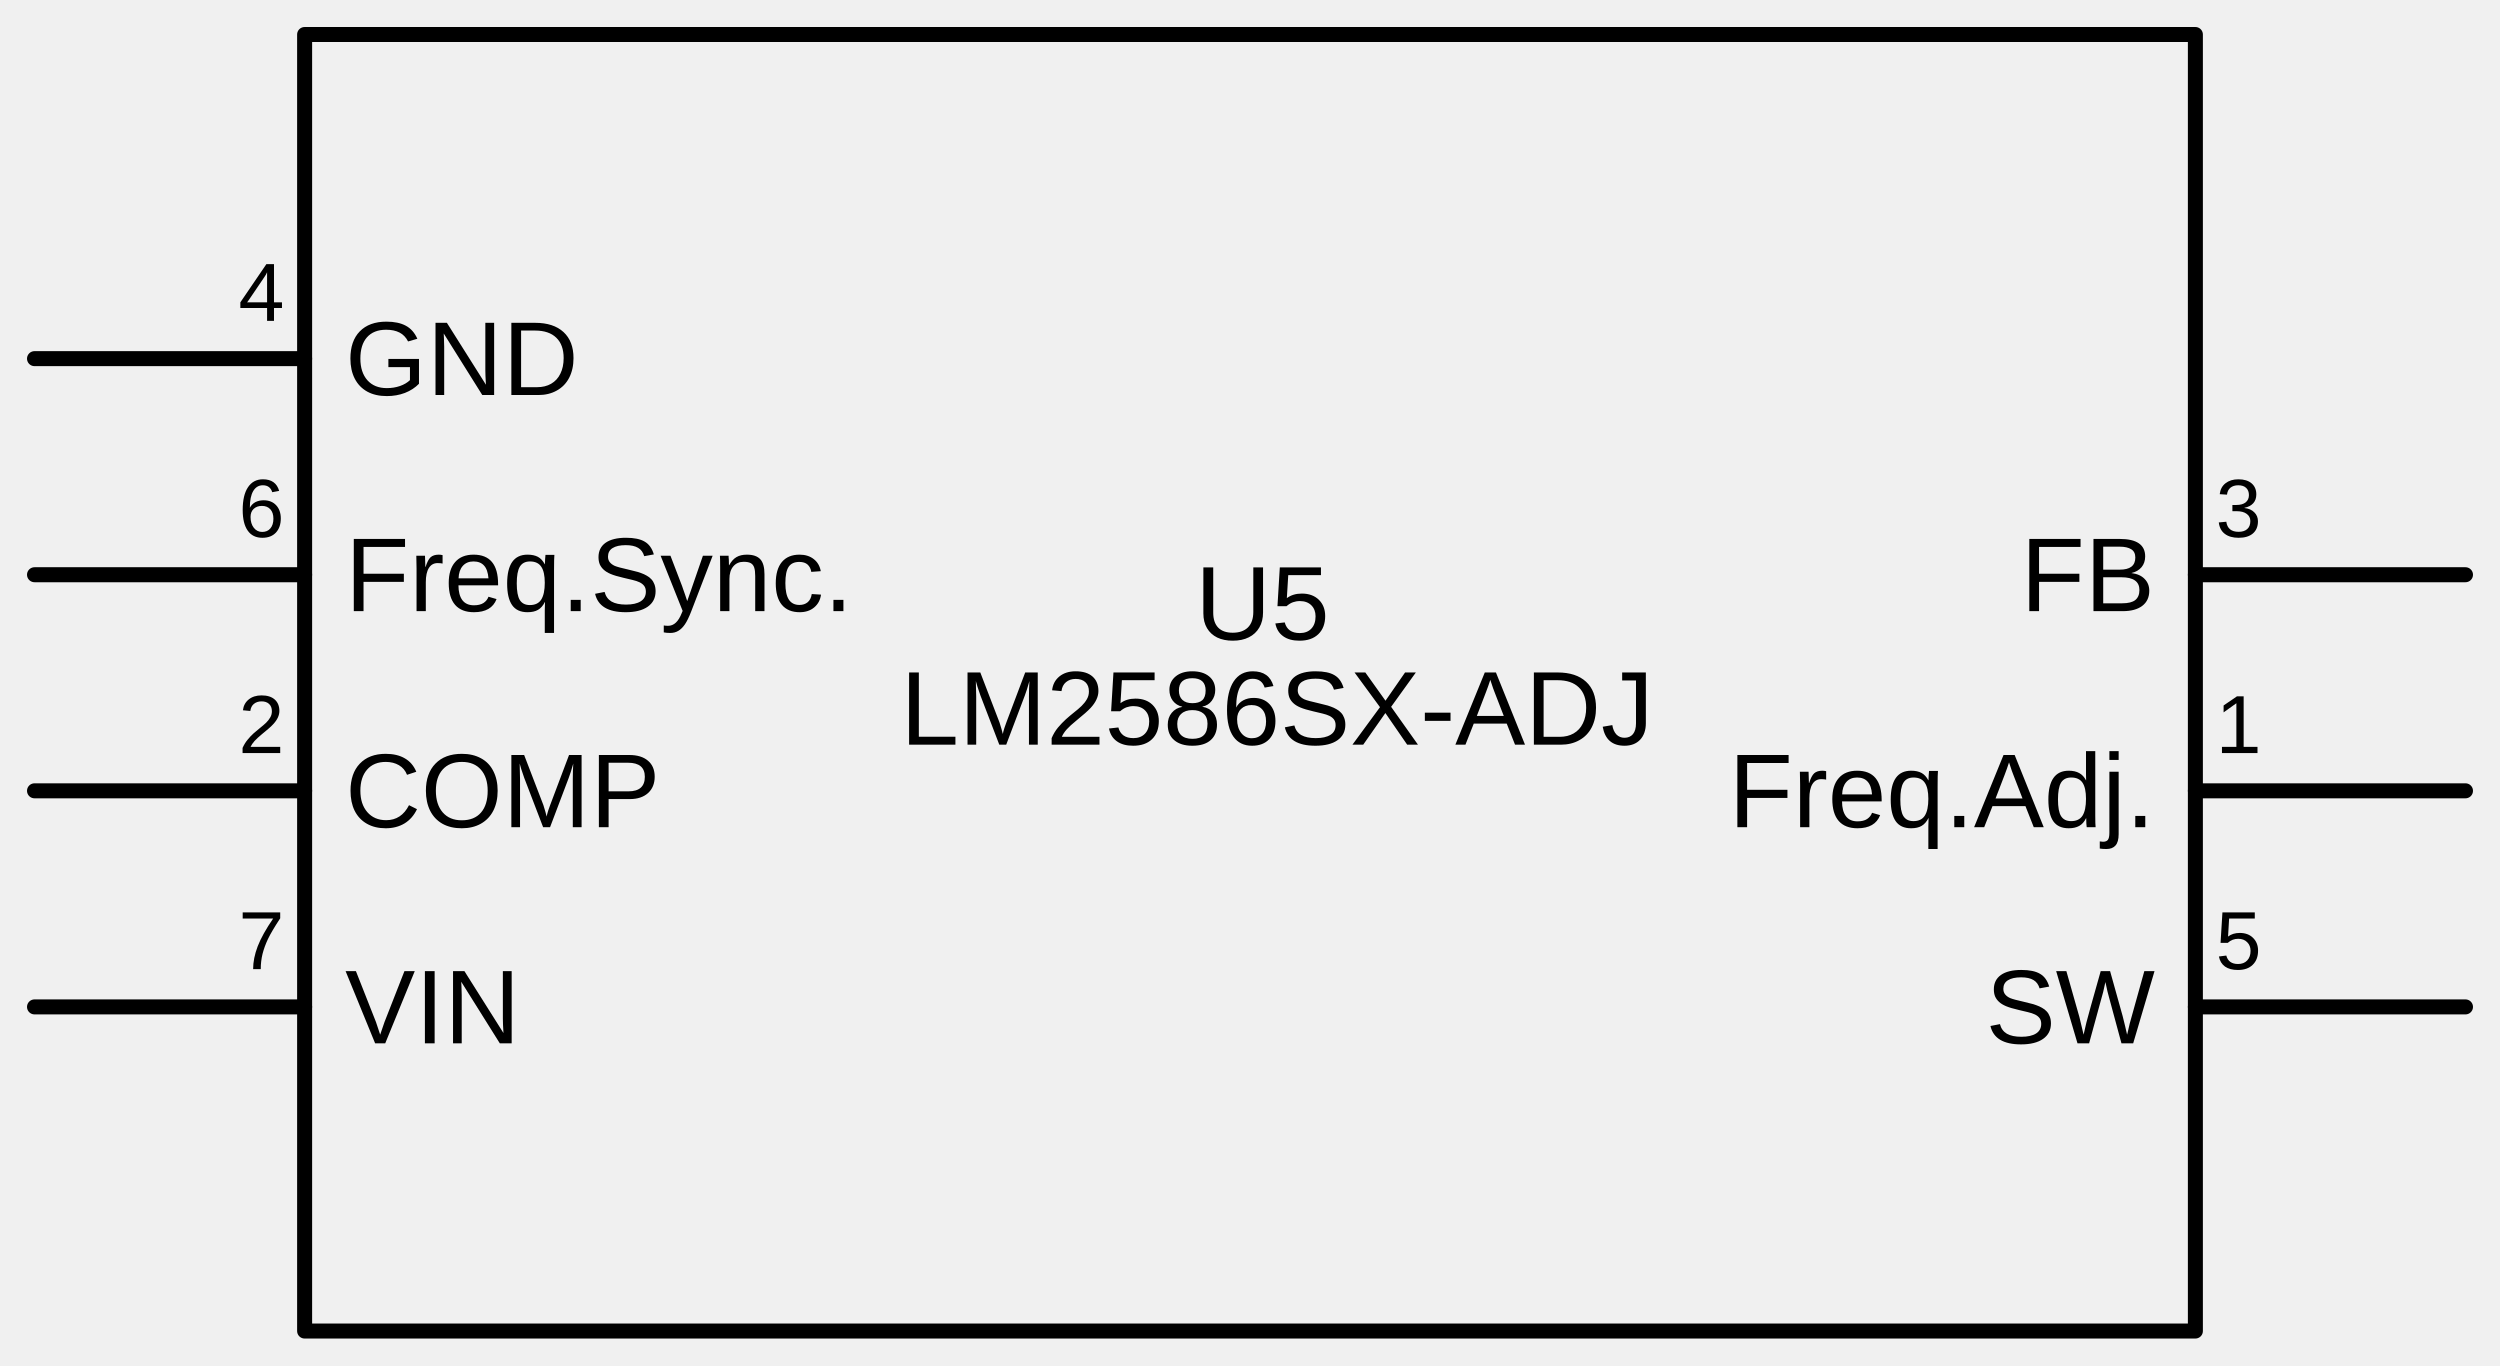
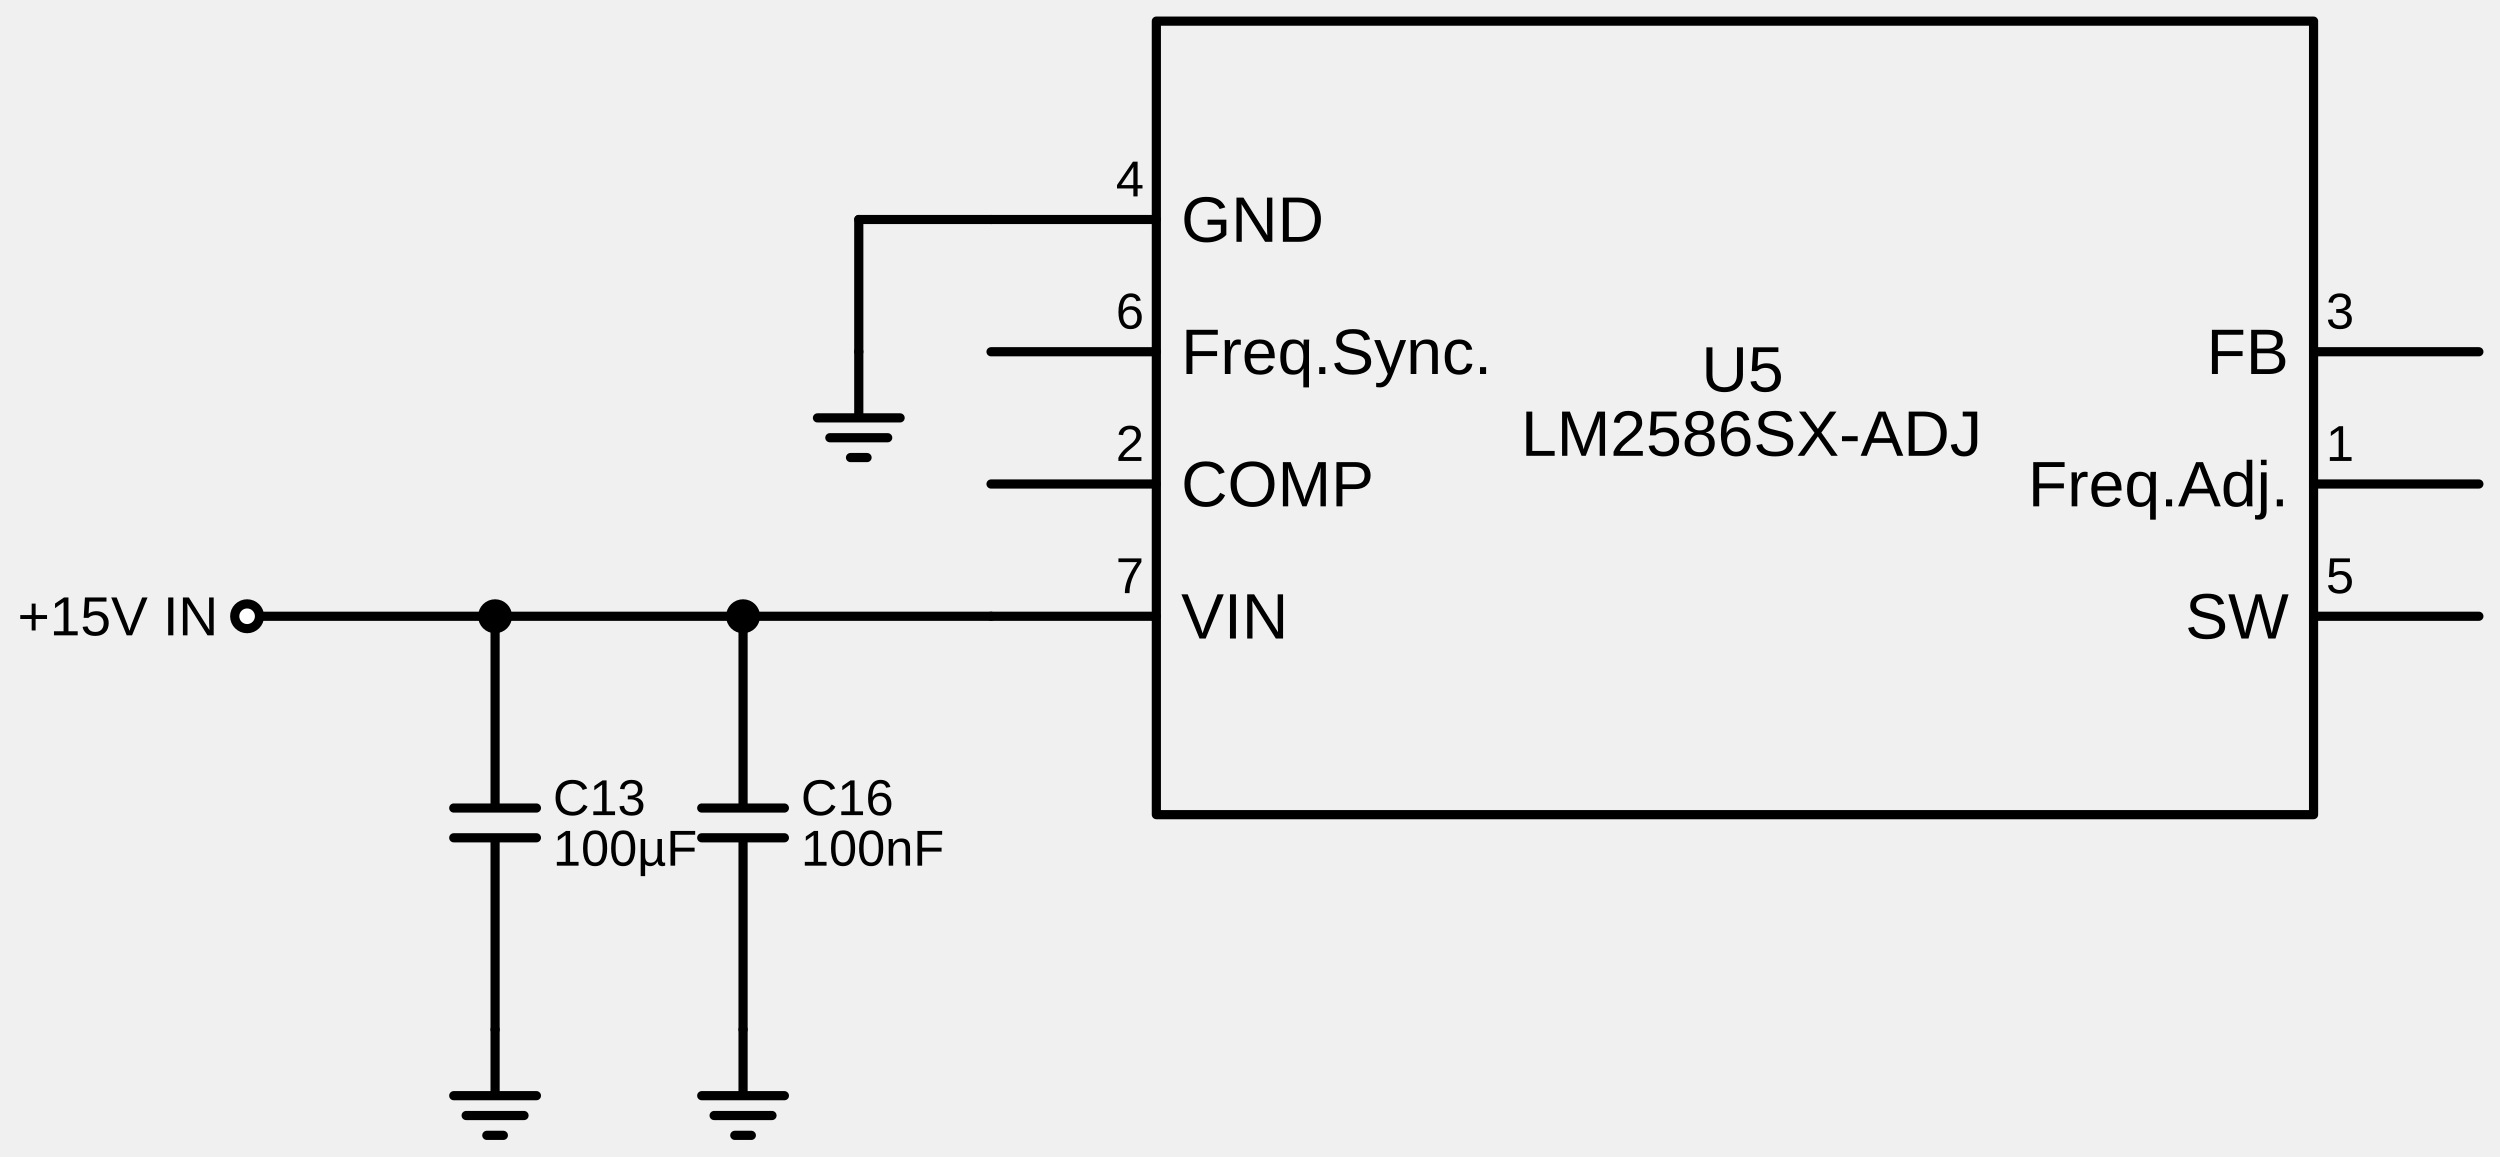
- <svg xmlns="http://www.w3.org/2000/svg" xml:lang="en" height="182pt" width="333.2pt" viewBox="-40.6 -177.4 333.2 182">
-   <path d="M 0.0,-0.0 L 252.0,-0.0 L 252.0,-172.8 L 0.0,-172.8 L 0.0,-0.0" style="stroke:black;fill:none;stroke-width:2.0;stroke-dasharray:-;stroke-linecap:round;stroke-linejoin:round;" />
-   <path d="M 0.0,-43.2 L -36.0,-43.2" style="stroke:black;fill:none;stroke-width:2.0;stroke-dasharray:-;stroke-linecap:round;stroke-linejoin:round;" />
-   <path d="M 0.0,-72.0 L -36.0,-72.0" style="stroke:black;fill:none;stroke-width:2.0;stroke-dasharray:-;stroke-linecap:round;stroke-linejoin:round;" />
-   <path d="M 0.0,-100.8 L -36.0,-100.8" style="stroke:black;fill:none;stroke-width:2.0;stroke-dasharray:-;stroke-linecap:round;stroke-linejoin:round;" />
-   <path d="M 0.0,-129.6 L -36.0,-129.6" style="stroke:black;fill:none;stroke-width:2.0;stroke-dasharray:-;stroke-linecap:round;stroke-linejoin:round;" />
-   <path d="M 252.0,-43.2 L 288.0,-43.2" style="stroke:black;fill:none;stroke-width:2.0;stroke-dasharray:-;stroke-linecap:round;stroke-linejoin:round;" />
-   <path d="M 252.0,-72.0 L 288.0,-72.0" style="stroke:black;fill:none;stroke-width:2.0;stroke-dasharray:-;stroke-linecap:round;stroke-linejoin:round;" />
-   <path d="M 252.0,-100.8 L 288.0,-100.8" style="stroke:black;fill:none;stroke-width:2.0;stroke-dasharray:-;stroke-linecap:round;stroke-linejoin:round;" />
-   <text x="-2.7" y="-56.9" dominant-baseline="ideographic" fill="black" font-size="11" font-family="Arial" text-anchor="end">
-     <tspan x="-2.7" dy="11">7</tspan>
+ <svg xmlns="http://www.w3.org/2000/svg" xml:lang="en" height="251.84pt" width="544.412pt" viewBox="-53.812 -134.2 544.412 251.84">
+   <path d="M 0.0,-0.0 L 27.0,-0.0 L 54.0,-0.0" style="stroke:black;fill:none;stroke-width:2.0;stroke-dasharray:-;stroke-linecap:round;stroke-linejoin:round;" />
+   <path d="M 54.0,-0.0 L 54,41.76 M 63,41.76 L 45,41.76 M 63,48.24 L 45,48.24 M 54,48.24 L 54,90.0" style="stroke:black;fill:none;stroke-width:2.0;stroke-dasharray:-;stroke-linecap:round;stroke-linejoin:round;" />
+   <path d="M 54,90.0 L 54,104.4 L 45,104.4 L 63,104.4 M 47.7,108.72 L 60.3,108.72 M 52.2,113.04 L 55.8,113.04" style="stroke:black;fill:none;stroke-width:2.0;stroke-dasharray:-;stroke-linecap:round;stroke-linejoin:round;" />
+   <path d="M 54.0,-0.0 L 81.0,-0.0 L 108.0,-0.0" style="stroke:black;fill:none;stroke-width:2.0;stroke-dasharray:-;stroke-linecap:round;stroke-linejoin:round;" />
+   <path d="M 108.0,-0.0 L 108.0,41.76 M 117.0,41.76 L 99.0,41.76 M 117,48.24 L 99.0,48.24 M 108,48.24 L 108,90.0" style="stroke:black;fill:none;stroke-width:2.0;stroke-dasharray:-;stroke-linecap:round;stroke-linejoin:round;" />
+   <path d="M 108,90.0 L 108,104.4 L 99,104.4 L 117,104.4 M 101.7,108.72 L 114.3,108.72 M 106.2,113.04 L 109.8,113.04" style="stroke:black;fill:none;stroke-width:2.0;stroke-dasharray:-;stroke-linecap:round;stroke-linejoin:round;" />
+   <path d="M 108.0,-0.0 L 135.0,-0.0 L 162.0,-0.0" style="stroke:black;fill:none;stroke-width:2.0;stroke-dasharray:-;stroke-linecap:round;stroke-linejoin:round;" />
+   <path d="M 198.0,43.2 L 450.0,43.2 L 450.0,-129.6 L 198.0,-129.6 L 198.0,43.2" style="stroke:black;fill:none;stroke-width:2.0;stroke-dasharray:-;stroke-linecap:round;stroke-linejoin:round;" />
+   <path d="M 198.0,-0.0 L 162.0,-0.0" style="stroke:black;fill:none;stroke-width:2.0;stroke-dasharray:-;stroke-linecap:round;stroke-linejoin:round;" />
+   <path d="M 198.0,-28.8 L 162.0,-28.8" style="stroke:black;fill:none;stroke-width:2.0;stroke-dasharray:-;stroke-linecap:round;stroke-linejoin:round;" />
+   <path d="M 198.0,-57.6 L 162.0,-57.6" style="stroke:black;fill:none;stroke-width:2.0;stroke-dasharray:-;stroke-linecap:round;stroke-linejoin:round;" />
+   <path d="M 198.0,-86.4 L 162.0,-86.4" style="stroke:black;fill:none;stroke-width:2.0;stroke-dasharray:-;stroke-linecap:round;stroke-linejoin:round;" />
+   <path d="M 450.0,-0.0 L 486.0,-0.0" style="stroke:black;fill:none;stroke-width:2.0;stroke-dasharray:-;stroke-linecap:round;stroke-linejoin:round;" />
+   <path d="M 450.0,-28.8 L 486.0,-28.8" style="stroke:black;fill:none;stroke-width:2.0;stroke-dasharray:-;stroke-linecap:round;stroke-linejoin:round;" />
+   <path d="M 450.0,-57.6 L 486.0,-57.6" style="stroke:black;fill:none;stroke-width:2.0;stroke-dasharray:-;stroke-linecap:round;stroke-linejoin:round;" />
+   <path d="M 162.0,-86.4 L 147.6,-86.4 L 133.2,-86.4" style="stroke:black;fill:none;stroke-width:2.0;stroke-dasharray:-;stroke-linecap:round;stroke-linejoin:round;" />
+   <path d="M 133.2,-86.4 L 133.2,-72 L 133.2,-57.6" style="stroke:black;fill:none;stroke-width:2.0;stroke-dasharray:-;stroke-linecap:round;stroke-linejoin:round;" />
+   <path d="M 133.2,-57.6 L 133.2,-43.2 L 124.2,-43.2 L 142.2,-43.2 M 126.9,-38.88 L 139.5,-38.88 M 131.4,-34.56 L 135.0,-34.56" style="stroke:black;fill:none;stroke-width:2.0;stroke-dasharray:-;stroke-linecap:round;stroke-linejoin:round;" />
+   <text x="66.6" y="28.5" dominant-baseline="central" fill="black" font-size="11" font-family="Arial" text-anchor="start">
+     <tspan x="66.6" dy="11">C13</tspan>
+     <tspan x="66.6" dy="11">100µF</tspan>
  </text>
-   <text x="5.4" y="-57.2" dominant-baseline="central" fill="black" font-size="14" font-family="Arial" text-anchor="start">
-     <tspan x="5.4" dy="14">VIN</tspan>
+   <text x="120.6" y="28.5" dominant-baseline="central" fill="black" font-size="11" font-family="Arial" text-anchor="start">
+     <tspan x="120.6" dy="11">C16</tspan>
+     <tspan x="120.6" dy="11">100nF</tspan>
  </text>
-   <text x="-2.7" y="-85.7" dominant-baseline="ideographic" fill="black" font-size="11" font-family="Arial" text-anchor="end">
-     <tspan x="-2.7" dy="11">2</tspan>
+   <text x="195.3" y="-13.7" dominant-baseline="ideographic" fill="black" font-size="11" font-family="Arial" text-anchor="end">
+     <tspan x="195.3" dy="11">7</tspan>
  </text>
-   <text x="5.4" y="-86.0" dominant-baseline="central" fill="black" font-size="14" font-family="Arial" text-anchor="start">
-     <tspan x="5.4" dy="14">COMP</tspan>
+   <text x="203.4" y="-14.0" dominant-baseline="central" fill="black" font-size="14" font-family="Arial" text-anchor="start">
+     <tspan x="203.4" dy="14">VIN</tspan>
  </text>
-   <text x="-2.7" y="-114.5" dominant-baseline="ideographic" fill="black" font-size="11" font-family="Arial" text-anchor="end">
-     <tspan x="-2.7" dy="11">6</tspan>
+   <text x="195.3" y="-42.5" dominant-baseline="ideographic" fill="black" font-size="11" font-family="Arial" text-anchor="end">
+     <tspan x="195.3" dy="11">2</tspan>
  </text>
-   <text x="5.4" y="-114.8" dominant-baseline="central" fill="black" font-size="14" font-family="Arial" text-anchor="start">
-     <tspan x="5.4" dy="14">Freq.Sync.</tspan>
+   <text x="203.4" y="-42.8" dominant-baseline="central" fill="black" font-size="14" font-family="Arial" text-anchor="start">
+     <tspan x="203.4" dy="14">COMP</tspan>
  </text>
-   <text x="-2.7" y="-143.3" dominant-baseline="ideographic" fill="black" font-size="11" font-family="Arial" text-anchor="end">
-     <tspan x="-2.7" dy="11">4</tspan>
+   <text x="195.3" y="-71.3" dominant-baseline="ideographic" fill="black" font-size="11" font-family="Arial" text-anchor="end">
+     <tspan x="195.3" dy="11">6</tspan>
  </text>
-   <text x="5.4" y="-143.6" dominant-baseline="central" fill="black" font-size="14" font-family="Arial" text-anchor="start">
-     <tspan x="5.4" dy="14">GND</tspan>
+   <text x="203.4" y="-71.6" dominant-baseline="central" fill="black" font-size="14" font-family="Arial" text-anchor="start">
+     <tspan x="203.4" dy="14">Freq.Sync.</tspan>
  </text>
-   <text x="254.7" y="-56.9" dominant-baseline="ideographic" fill="black" font-size="11" font-family="Arial" text-anchor="start">
-     <tspan x="254.7" dy="11">5</tspan>
+   <text x="195.3" y="-100.1" dominant-baseline="ideographic" fill="black" font-size="11" font-family="Arial" text-anchor="end">
+     <tspan x="195.3" dy="11">4</tspan>
  </text>
-   <text x="246.6" y="-57.2" dominant-baseline="central" fill="black" font-size="14" font-family="Arial" text-anchor="end">
-     <tspan x="246.6" dy="14">SW</tspan>
+   <text x="203.4" y="-100.4" dominant-baseline="central" fill="black" font-size="14" font-family="Arial" text-anchor="start">
+     <tspan x="203.4" dy="14">GND</tspan>
  </text>
-   <text x="254.7" y="-85.7" dominant-baseline="ideographic" fill="black" font-size="11" font-family="Arial" text-anchor="start">
-     <tspan x="254.7" dy="11">1</tspan>
+   <text x="452.7" y="-13.7" dominant-baseline="ideographic" fill="black" font-size="11" font-family="Arial" text-anchor="start">
+     <tspan x="452.7" dy="11">5</tspan>
  </text>
-   <text x="246.6" y="-86.0" dominant-baseline="central" fill="black" font-size="14" font-family="Arial" text-anchor="end">
-     <tspan x="246.6" dy="14">Freq.Adj.</tspan>
+   <text x="444.6" y="-14.0" dominant-baseline="central" fill="black" font-size="14" font-family="Arial" text-anchor="end">
+     <tspan x="444.6" dy="14">SW</tspan>
  </text>
-   <text x="254.7" y="-114.5" dominant-baseline="ideographic" fill="black" font-size="11" font-family="Arial" text-anchor="start">
-     <tspan x="254.7" dy="11">3</tspan>
+   <text x="452.7" y="-42.5" dominant-baseline="ideographic" fill="black" font-size="11" font-family="Arial" text-anchor="start">
+     <tspan x="452.7" dy="11">1</tspan>
  </text>
-   <text x="246.6" y="-114.8" dominant-baseline="central" fill="black" font-size="14" font-family="Arial" text-anchor="end">
-     <tspan x="246.6" dy="14">FB</tspan>
+   <text x="444.6" y="-42.8" dominant-baseline="central" fill="black" font-size="14" font-family="Arial" text-anchor="end">
+     <tspan x="444.6" dy="14">Freq.Adj.</tspan>
  </text>
-   <text x="129.6" y="-111" dominant-baseline="central" fill="black" font-size="14" font-family="Arial" text-anchor="middle">
-     <tspan x="129.6" dy="14">U5</tspan>
-     <tspan x="129.6" dy="14">LM2586SX-ADJ</tspan>
+   <text x="452.7" y="-71.3" dominant-baseline="ideographic" fill="black" font-size="11" font-family="Arial" text-anchor="start">
+     <tspan x="452.7" dy="11">3</tspan>
  </text>
+   <text x="444.6" y="-71.6" dominant-baseline="central" fill="black" font-size="14" font-family="Arial" text-anchor="end">
+     <tspan x="444.6" dy="14">FB</tspan>
+   </text>
+   <text x="327.6" y="-67.8" dominant-baseline="central" fill="black" font-size="14" font-family="Arial" text-anchor="middle">
+     <tspan x="327.6" dy="14">U5</tspan>
+     <tspan x="327.6" dy="14">LM2586SX-ADJ</tspan>
+   </text>
+   <circle cx="0.0" cy="-0.0" r="2.7" style="stroke:black;fill:white;stroke-width:2.0;stroke-dasharray:-;" />
+   <text x="-6.3" y="-12.0" dominant-baseline="central" fill="black" font-size="12" font-family="Arial" text-anchor="end">
+     <tspan x="-6.3" dy="12">+15V IN</tspan>
+   </text>
+   <circle cx="54.0" cy="-0.0" r="2.7" style="stroke:black;fill:black;stroke-width:2.0;stroke-dasharray:-;" />
+   <circle cx="108.0" cy="-0.0" r="2.7" style="stroke:black;fill:black;stroke-width:2.0;stroke-dasharray:-;" />
</svg>
